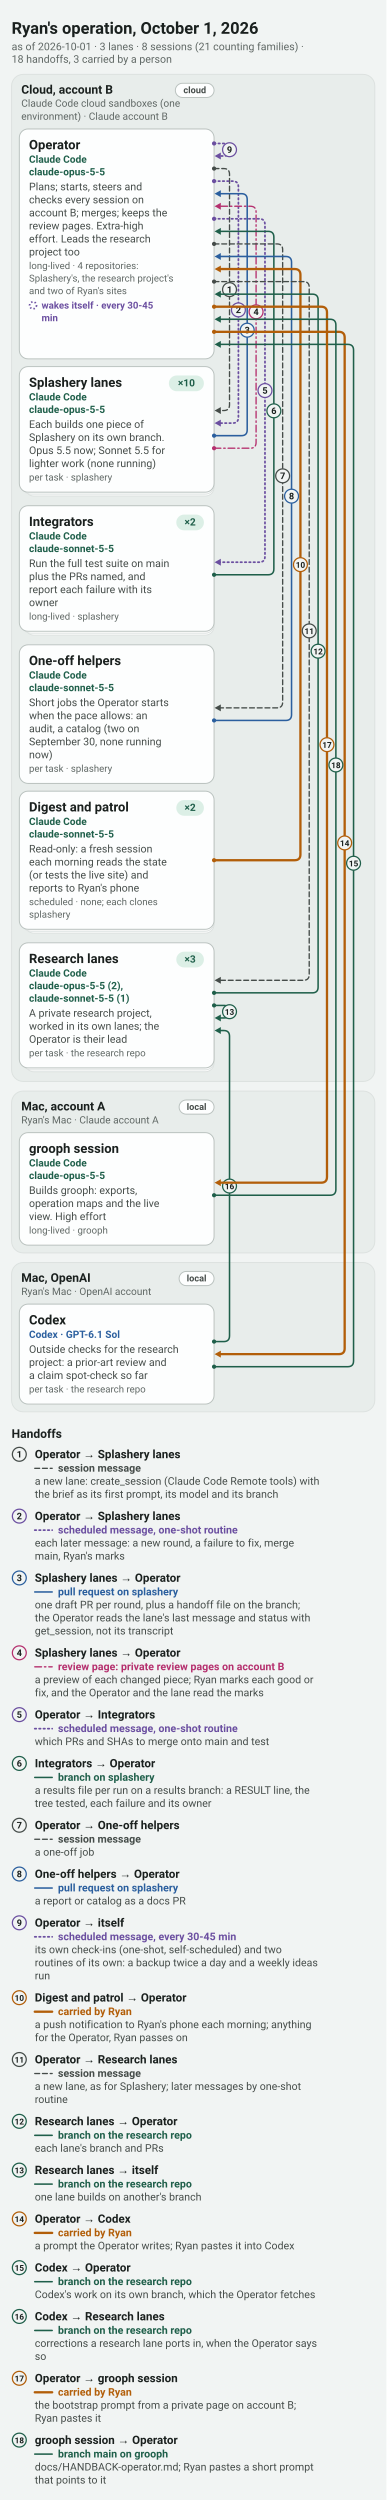
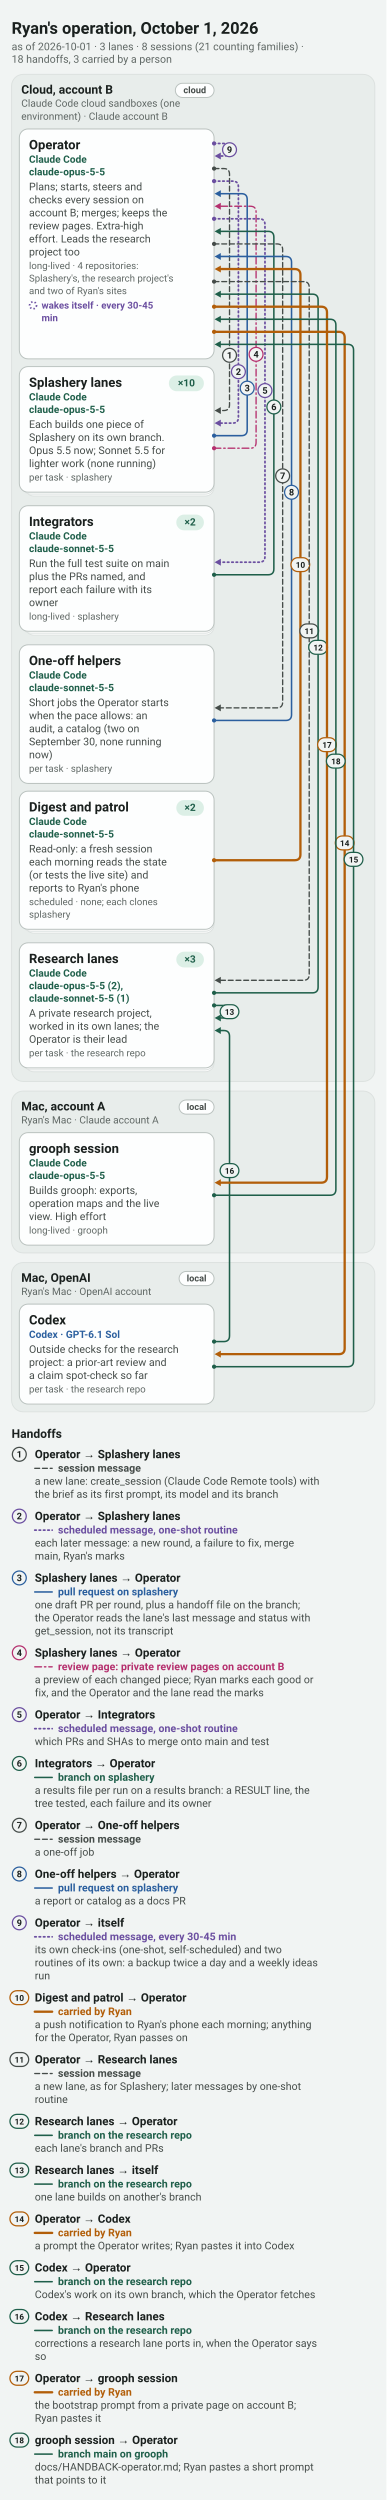
<svg xmlns="http://www.w3.org/2000/svg" class="grooph-picture" data-picture="map" viewBox="0 0 400 2588" width="400" height="2588" role="img" font-family="system-ui, -apple-system, 'Segoe UI', Roboto, 'Helvetica Neue', Arial, sans-serif">
  <rect x="0" y="0" width="400" height="2588" style="fill:#f1f4f3" />
  <text x="12" y="35" font-size="17" font-weight="700" style="fill:#1a201e">Ryan's operation, October 1, 2026</text>
  <text x="12" y="52" font-size="11" style="fill:#5f6764">as of 2026-10-01 · 3 lanes · 8 sessions (21 counting families) ·</text>
  <text x="12" y="65" font-size="11" style="fill:#5f6764">18 handoffs, 3 carried by a person</text>
  <g data-lane="cloud-b">
    <rect x="12" y="77" width="376" height="1042.5" rx="12" stroke-width="1" style="fill:#e8edeb;stroke:#dce1df" />
    <text x="22" y="97" font-size="12.5" font-weight="700" style="fill:#1a201e">Cloud, account B</text>
    <rect x="181.5" y="86.2" width="40.1" height="14.7" rx="7.4" stroke-width="1" style="fill:#fdfefe;stroke:#b9c1be" />
    <text x="201.6" y="96.5" font-size="9.5" font-weight="700" text-anchor="middle" style="fill:#454c49">cloud</text>
    <text x="22" y="110.5" font-size="10.5" style="fill:#5f6764">Claude Code cloud sandboxes (one</text>
    <text x="22" y="124" font-size="10.5" style="fill:#5f6764">environment) · Claude account B</text>
  </g>
  <g data-lane="mac-a">
    <rect x="12" y="1129.5" width="376" height="167.5" rx="12" stroke-width="1" style="fill:#e8edeb;stroke:#dce1df" />
    <text x="22" y="1149.5" font-size="12.5" font-weight="700" style="fill:#1a201e">Mac, account A</text>
    <rect x="185.4" y="1138.7" width="36.2" height="14.7" rx="7.4" stroke-width="1" style="fill:#fdfefe;stroke:#b9c1be" />
    <text x="203.5" y="1149" font-size="9.5" font-weight="700" text-anchor="middle" style="fill:#454c49">local</text>
    <text x="22" y="1163" font-size="10.5" style="fill:#5f6764">Ryan's Mac · Claude account A</text>
  </g>
  <g data-lane="mac-openai">
    <rect x="12" y="1307" width="376" height="154.5" rx="12" stroke-width="1" style="fill:#e8edeb;stroke:#dce1df" />
    <text x="22" y="1327" font-size="12.5" font-weight="700" style="fill:#1a201e">Mac, OpenAI</text>
    <rect x="185.4" y="1316.2" width="36.2" height="14.7" rx="7.4" stroke-width="1" style="fill:#fdfefe;stroke:#b9c1be" />
    <text x="203.5" y="1326.5" font-size="9.5" font-weight="700" text-anchor="middle" style="fill:#454c49">local</text>
    <text x="22" y="1340.5" font-size="10.5" style="fill:#5f6764">Ryan's Mac · OpenAI account</text>
  </g>
  <g data-session="operator">
    <rect data-card="" x="20" y="133.5" width="201.6" height="238" rx="9" stroke-width="1" style="fill:#fdfefe;stroke:#b9c1be" />
    <text x="30" y="154.5" font-size="13.5" font-weight="700" style="fill:#1a201e">Operator</text>
    <text x="30" y="168.5" font-size="10.5" font-weight="700" style="fill:#1f5f4a">Claude Code</text>
    <text x="30" y="181.5" font-size="10.5" font-weight="700" style="fill:#1f5f4a">claude-opus-5-5</text>
    <text x="30" y="197" font-size="11" style="fill:#454c49">Plans; starts, steers and</text>
    <text x="30" y="210.5" font-size="11" style="fill:#454c49">checks every session on</text>
    <text x="30" y="224" font-size="11" style="fill:#454c49">account B; merges; keeps the</text>
    <text x="30" y="237.5" font-size="11" style="fill:#454c49">review pages. Extra-high</text>
    <text x="30" y="251" font-size="11" style="fill:#454c49">effort. Leads the research</text>
    <text x="30" y="264.5" font-size="11" style="fill:#454c49">project too</text>
    <text x="30" y="278.5" font-size="10" style="fill:#5f6764">long-lived · 4 repositories:</text>
    <text x="30" y="291.5" font-size="10" style="fill:#5f6764">Splashery's, the research project's</text>
    <text x="30" y="304.5" font-size="10" style="fill:#5f6764">and two of Ryan's sites</text>
    <circle data-wakes="" cx="34.2" cy="316.1" r="3.6" fill="none" stroke-width="1.8" stroke-dasharray="1.5 2.2" style="stroke:#6b4fa0" />
    <text x="43" y="319.5" font-size="10" font-weight="700" style="fill:#6b4fa0">wakes itself · every 30-45</text>
    <text x="43" y="332.5" font-size="10" font-weight="700" style="fill:#6b4fa0">min</text>
  </g>
  <g data-session="splashery-lanes">
    <rect x="26" y="385.5" width="195.6" height="128" rx="9" stroke-width="1" style="fill:#fdfefe;stroke:#dce1df" />
    <rect x="23" y="382.5" width="198.6" height="129" rx="9" stroke-width="1" style="fill:#fdfefe;stroke:#dce1df" />
    <rect data-card="" x="20" y="379.5" width="201.6" height="130" rx="9" stroke-width="1" style="fill:#fdfefe;stroke:#b9c1be" />
    <text x="30" y="400.5" font-size="13.5" font-weight="700" style="fill:#1a201e">Splashery lanes</text>
    <rect x="174.8" y="388.7" width="36.3" height="16.3" rx="8.1" style="fill:#dcefe6" />
    <text x="193" y="400" font-size="10.5" font-weight="700" text-anchor="middle" style="fill:#1f5f4a">×10</text>
    <text x="30" y="414.5" font-size="10.5" font-weight="700" style="fill:#1f5f4a">Claude Code</text>
    <text x="30" y="427.5" font-size="10.5" font-weight="700" style="fill:#1f5f4a">claude-opus-5-5</text>
    <text x="30" y="443" font-size="11" style="fill:#454c49">Each builds one piece of</text>
    <text x="30" y="456.5" font-size="11" style="fill:#454c49">Splashery on its own branch.</text>
    <text x="30" y="470" font-size="11" style="fill:#454c49">Opus 5.5 now; Sonnet 5.5 for</text>
    <text x="30" y="483.5" font-size="11" style="fill:#454c49">lighter work (none running)</text>
    <text x="30" y="497.5" font-size="10" style="fill:#5f6764">per task · splashery</text>
  </g>
  <g data-session="integrators">
    <rect x="26" y="529.5" width="195.6" height="128" rx="9" stroke-width="1" style="fill:#fdfefe;stroke:#dce1df" />
    <rect x="23" y="526.5" width="198.6" height="129" rx="9" stroke-width="1" style="fill:#fdfefe;stroke:#dce1df" />
    <rect data-card="" x="20" y="523.5" width="201.6" height="130" rx="9" stroke-width="1" style="fill:#fdfefe;stroke:#b9c1be" />
    <text x="30" y="544.5" font-size="13.5" font-weight="700" style="fill:#1a201e">Integrators</text>
    <rect x="182.5" y="532.7" width="28.6" height="16.3" rx="8.1" style="fill:#dcefe6" />
    <text x="196.8" y="544" font-size="10.5" font-weight="700" text-anchor="middle" style="fill:#1f5f4a">×2</text>
    <text x="30" y="558.5" font-size="10.5" font-weight="700" style="fill:#1f5f4a">Claude Code</text>
    <text x="30" y="571.5" font-size="10.5" font-weight="700" style="fill:#1f5f4a">claude-sonnet-5-5</text>
    <text x="30" y="587" font-size="11" style="fill:#454c49">Run the full test suite on main</text>
    <text x="30" y="600.5" font-size="11" style="fill:#454c49">plus the PRs named, and</text>
    <text x="30" y="614" font-size="11" style="fill:#454c49">report each failure with its</text>
    <text x="30" y="627.5" font-size="11" style="fill:#454c49">owner</text>
    <text x="30" y="641.5" font-size="10" style="fill:#5f6764">long-lived · splashery</text>
  </g>
  <g data-session="helpers">
    <rect data-card="" x="20" y="667.5" width="201.6" height="143.5" rx="9" stroke-width="1" style="fill:#fdfefe;stroke:#b9c1be" />
    <text x="30" y="688.5" font-size="13.5" font-weight="700" style="fill:#1a201e">One-off helpers</text>
    <text x="30" y="702.5" font-size="10.5" font-weight="700" style="fill:#1f5f4a">Claude Code</text>
    <text x="30" y="715.5" font-size="10.5" font-weight="700" style="fill:#1f5f4a">claude-sonnet-5-5</text>
    <text x="30" y="731" font-size="11" style="fill:#454c49">Short jobs the Operator starts</text>
    <text x="30" y="744.5" font-size="11" style="fill:#454c49">when the pace allows: an</text>
    <text x="30" y="758" font-size="11" style="fill:#454c49">audit, a catalog (two on</text>
    <text x="30" y="771.5" font-size="11" style="fill:#454c49">September 30, none running</text>
    <text x="30" y="785" font-size="11" style="fill:#454c49">now)</text>
    <text x="30" y="799" font-size="10" style="fill:#5f6764">per task · splashery</text>
  </g>
  <g data-session="fresh-routines">
    <rect x="26" y="825" width="195.6" height="141" rx="9" stroke-width="1" style="fill:#fdfefe;stroke:#dce1df" />
    <rect x="23" y="822" width="198.6" height="142" rx="9" stroke-width="1" style="fill:#fdfefe;stroke:#dce1df" />
    <rect data-card="" x="20" y="819" width="201.6" height="143" rx="9" stroke-width="1" style="fill:#fdfefe;stroke:#b9c1be" />
    <text x="30" y="840" font-size="13.5" font-weight="700" style="fill:#1a201e">Digest and patrol</text>
    <rect x="182.5" y="828.2" width="28.6" height="16.3" rx="8.1" style="fill:#dcefe6" />
    <text x="196.8" y="839.5" font-size="10.5" font-weight="700" text-anchor="middle" style="fill:#1f5f4a">×2</text>
    <text x="30" y="854" font-size="10.5" font-weight="700" style="fill:#1f5f4a">Claude Code</text>
    <text x="30" y="867" font-size="10.5" font-weight="700" style="fill:#1f5f4a">claude-sonnet-5-5</text>
    <text x="30" y="882.5" font-size="11" style="fill:#454c49">Read-only: a fresh session</text>
    <text x="30" y="896" font-size="11" style="fill:#454c49">each morning reads the state</text>
    <text x="30" y="909.5" font-size="11" style="fill:#454c49">(or tests the live site) and</text>
    <text x="30" y="923" font-size="11" style="fill:#454c49">reports to Ryan's phone</text>
    <text x="30" y="937" font-size="10" style="fill:#5f6764">scheduled · none; each clones</text>
    <text x="30" y="950" font-size="10" style="fill:#5f6764">splashery</text>
  </g>
  <g data-session="research-lanes">
    <rect x="26" y="982" width="195.6" height="127.5" rx="9" stroke-width="1" style="fill:#fdfefe;stroke:#dce1df" />
    <rect x="23" y="979" width="198.6" height="128.5" rx="9" stroke-width="1" style="fill:#fdfefe;stroke:#dce1df" />
    <rect data-card="" x="20" y="976" width="201.6" height="129.5" rx="9" stroke-width="1" style="fill:#fdfefe;stroke:#b9c1be" />
    <text x="30" y="997" font-size="13.5" font-weight="700" style="fill:#1a201e">Research lanes</text>
    <rect x="182.5" y="985.2" width="28.6" height="16.3" rx="8.1" style="fill:#dcefe6" />
    <text x="196.8" y="996.5" font-size="10.5" font-weight="700" text-anchor="middle" style="fill:#1f5f4a">×3</text>
    <text x="30" y="1011" font-size="10.5" font-weight="700" style="fill:#1f5f4a">Claude Code</text>
    <text x="30" y="1024" font-size="10.5" font-weight="700" style="fill:#1f5f4a">claude-opus-5-5 (2),</text>
    <text x="30" y="1037" font-size="10.5" font-weight="700" style="fill:#1f5f4a">claude-sonnet-5-5 (1)</text>
    <text x="30" y="1052.5" font-size="11" style="fill:#454c49">A private research project,</text>
    <text x="30" y="1066" font-size="11" style="fill:#454c49">worked in its own lanes; the</text>
    <text x="30" y="1079.5" font-size="11" style="fill:#454c49">Operator is their lead</text>
    <text x="30" y="1093.5" font-size="10" style="fill:#5f6764">per task · the research repo</text>
  </g>
  <g data-session="grooph">
    <rect data-card="" x="20" y="1172.5" width="201.6" height="116.5" rx="9" stroke-width="1" style="fill:#fdfefe;stroke:#b9c1be" />
    <text x="30" y="1193.5" font-size="13.5" font-weight="700" style="fill:#1a201e">grooph session</text>
    <text x="30" y="1207.5" font-size="10.5" font-weight="700" style="fill:#1f5f4a">Claude Code</text>
    <text x="30" y="1220.5" font-size="10.5" font-weight="700" style="fill:#1f5f4a">claude-opus-5-5</text>
    <text x="30" y="1236" font-size="11" style="fill:#454c49">Builds grooph: exports,</text>
    <text x="30" y="1249.5" font-size="11" style="fill:#454c49">operation maps and the live</text>
    <text x="30" y="1263" font-size="11" style="fill:#454c49">view. High effort</text>
    <text x="30" y="1277" font-size="10" style="fill:#5f6764">long-lived · grooph</text>
  </g>
  <g data-session="codex">
    <rect data-card="" x="20" y="1350" width="201.6" height="103.5" rx="9" stroke-width="1" style="fill:#fdfefe;stroke:#b9c1be" />
    <text x="30" y="1371" font-size="13.5" font-weight="700" style="fill:#1a201e">Codex</text>
    <text x="30" y="1385" font-size="10.5" font-weight="700" style="fill:#2b5f9e">Codex · GPT-6.1 Sol</text>
    <text x="30" y="1400.5" font-size="11" style="fill:#454c49">Outside checks for the research</text>
    <text x="30" y="1414" font-size="11" style="fill:#454c49">project: a prior-art review and</text>
    <text x="30" y="1427.5" font-size="11" style="fill:#454c49">a claim spot-check so far</text>
    <text x="30" y="1441.5" font-size="10" style="fill:#5f6764">per task · the research repo</text>
  </g>
  <g data-handoff="h-start-lanes">
    <path d="M221.6,174.5 H231.6 Q237.6,174.5 237.6,180.5 V419 Q237.6,425 231.6,425 H227.1" fill="none" stroke-width="1.4" stroke-linecap="round" stroke-dasharray="5 3" style="stroke:#454c49" />
    <circle cx="221.6" cy="174.5" r="2.2" style="fill:#454c49" />
    <path d="M222.1,425 l6.5,-3.6 v7.2 z" style="fill:#454c49" />
-     <circle cx="237.6" cy="299.8" r="7.2" stroke-width="1.3" style="fill:#f1f4f3;stroke:#454c49" />
-     <text x="237.6" y="303.1" font-size="9.5" font-weight="700" text-anchor="middle" style="fill:#1a201e">1</text>
+     <g data-badge="">
+       <circle cx="237.6" cy="367.8" r="7.2" stroke-width="1.3" style="fill:#f1f4f3;stroke:#454c49" />
+       <text x="237.6" y="371.1" font-size="9.5" font-weight="700" text-anchor="middle" style="fill:#1a201e">1</text>
+     </g>
  </g>
  <g data-handoff="h-steer-lanes">
    <path d="M221.6,187.5 H240.8 Q246.8,187.5 246.8,193.5 V432 Q246.8,438 240.8,438 H227.1" fill="none" stroke-width="1.8" stroke-linecap="round" stroke-dasharray="1.5 3" style="stroke:#6b4fa0" />
    <circle cx="221.6" cy="187.5" r="2.2" style="fill:#6b4fa0" />
    <path d="M222.1,438 l6.5,-3.6 v7.2 z" style="fill:#6b4fa0" />
-     <circle cx="246.8" cy="320.8" r="7.2" stroke-width="1.3" style="fill:#f1f4f3;stroke:#6b4fa0" />
-     <text x="246.8" y="324.1" font-size="9.5" font-weight="700" text-anchor="middle" style="fill:#1a201e">2</text>
+     <g data-badge="">
+       <circle cx="246.8" cy="384.8" r="7.2" stroke-width="1.3" style="fill:#f1f4f3;stroke:#6b4fa0" />
+       <text x="246.8" y="388.1" font-size="9.5" font-weight="700" text-anchor="middle" style="fill:#1a201e">2</text>
+     </g>
  </g>
  <g data-handoff="h-lanes-back">
    <path d="M221.6,451 H249.9 Q255.9,451 255.9,445 V206.5 Q255.9,200.5 249.9,200.5 H227.1" fill="none" stroke-width="1.6" stroke-linecap="round" style="stroke:#2b5f9e" />
    <circle cx="221.6" cy="451" r="2.2" style="fill:#2b5f9e" />
    <path d="M222.1,200.5 l6.5,-3.6 v7.2 z" style="fill:#2b5f9e" />
-     <circle cx="255.9" cy="341.8" r="7.2" stroke-width="1.3" style="fill:#f1f4f3;stroke:#2b5f9e" />
-     <text x="255.9" y="345.1" font-size="9.5" font-weight="700" text-anchor="middle" style="fill:#1a201e">3</text>
+     <g data-badge="">
+       <circle cx="255.9" cy="401.8" r="7.2" stroke-width="1.3" style="fill:#f1f4f3;stroke:#2b5f9e" />
+       <text x="255.9" y="405.1" font-size="9.5" font-weight="700" text-anchor="middle" style="fill:#1a201e">3</text>
+     </g>
  </g>
  <g data-handoff="h-lanes-clips">
    <path d="M221.6,464 H259.1 Q265.1,464 265.1,458 V219.5 Q265.1,213.5 259.1,213.5 H227.1" fill="none" stroke-width="1.4" stroke-linecap="round" stroke-dasharray="7 3 1.5 3" style="stroke:#b5306e" />
    <circle cx="221.6" cy="464" r="2.2" style="fill:#b5306e" />
    <path d="M222.1,213.5 l6.5,-3.6 v7.2 z" style="fill:#b5306e" />
-     <circle cx="265.1" cy="322.8" r="7.2" stroke-width="1.3" style="fill:#f1f4f3;stroke:#b5306e" />
-     <text x="265.1" y="326.1" font-size="9.5" font-weight="700" text-anchor="middle" style="fill:#1a201e">4</text>
+     <g data-badge="">
+       <circle cx="265.1" cy="366.8" r="7.2" stroke-width="1.3" style="fill:#f1f4f3;stroke:#b5306e" />
+       <text x="265.1" y="370.1" font-size="9.5" font-weight="700" text-anchor="middle" style="fill:#1a201e">4</text>
+     </g>
  </g>
  <g data-handoff="h-start-tests">
    <path d="M221.6,226.5 H268.3 Q274.3,226.5 274.3,232.5 V576 Q274.3,582 268.3,582 H227.1" fill="none" stroke-width="1.8" stroke-linecap="round" stroke-dasharray="1.5 3" style="stroke:#6b4fa0" />
    <circle cx="221.6" cy="226.5" r="2.2" style="fill:#6b4fa0" />
    <path d="M222.1,582 l6.5,-3.6 v7.2 z" style="fill:#6b4fa0" />
-     <circle cx="274.3" cy="404.3" r="7.2" stroke-width="1.3" style="fill:#f1f4f3;stroke:#6b4fa0" />
-     <text x="274.3" y="407.6" font-size="9.5" font-weight="700" text-anchor="middle" style="fill:#1a201e">5</text>
+     <g data-badge="">
+       <circle cx="274.3" cy="404.3" r="7.2" stroke-width="1.3" style="fill:#f1f4f3;stroke:#6b4fa0" />
+       <text x="274.3" y="407.6" font-size="9.5" font-weight="700" text-anchor="middle" style="fill:#1a201e">5</text>
+     </g>
  </g>
  <g data-handoff="h-tests-back">
    <path d="M221.6,595 H277.5 Q283.5,595 283.5,589 V245.5 Q283.5,239.5 277.5,239.5 H227.1" fill="none" stroke-width="1.6" stroke-linecap="round" style="stroke:#1f5f4a" />
    <circle cx="221.6" cy="595" r="2.2" style="fill:#1f5f4a" />
    <path d="M222.1,239.5 l6.5,-3.6 v7.2 z" style="fill:#1f5f4a" />
-     <circle cx="283.5" cy="425.3" r="7.2" stroke-width="1.3" style="fill:#f1f4f3;stroke:#1f5f4a" />
-     <text x="283.5" y="428.6" font-size="9.5" font-weight="700" text-anchor="middle" style="fill:#1a201e">6</text>
+     <g data-badge="">
+       <circle cx="283.5" cy="421.3" r="7.2" stroke-width="1.3" style="fill:#f1f4f3;stroke:#1f5f4a" />
+       <text x="283.5" y="424.6" font-size="9.5" font-weight="700" text-anchor="middle" style="fill:#1a201e">6</text>
+     </g>
  </g>
  <g data-handoff="h-start-helpers">
    <path d="M221.6,252.5 H286.6 Q292.6,252.5 292.6,258.5 V726.8 Q292.6,732.8 286.6,732.8 H227.1" fill="none" stroke-width="1.4" stroke-linecap="round" stroke-dasharray="5 3" style="stroke:#454c49" />
    <circle cx="221.6" cy="252.5" r="2.2" style="fill:#454c49" />
    <path d="M222.1,732.8 l6.5,-3.6 v7.2 z" style="fill:#454c49" />
-     <circle cx="292.6" cy="492.6" r="7.2" stroke-width="1.3" style="fill:#f1f4f3;stroke:#454c49" />
-     <text x="292.6" y="495.9" font-size="9.5" font-weight="700" text-anchor="middle" style="fill:#1a201e">7</text>
+     <g data-badge="">
+       <circle cx="292.6" cy="492.6" r="7.2" stroke-width="1.3" style="fill:#f1f4f3;stroke:#454c49" />
+       <text x="292.6" y="495.9" font-size="9.5" font-weight="700" text-anchor="middle" style="fill:#1a201e">7</text>
+     </g>
  </g>
  <g data-handoff="h-helpers-back">
    <path d="M221.6,745.8 H295.8 Q301.8,745.8 301.8,739.8 V271.5 Q301.8,265.5 295.8,265.5 H227.1" fill="none" stroke-width="1.6" stroke-linecap="round" style="stroke:#2b5f9e" />
    <circle cx="221.6" cy="745.8" r="2.2" style="fill:#2b5f9e" />
    <path d="M222.1,265.5 l6.5,-3.6 v7.2 z" style="fill:#2b5f9e" />
-     <circle cx="301.8" cy="513.6" r="7.2" stroke-width="1.3" style="fill:#f1f4f3;stroke:#2b5f9e" />
-     <text x="301.8" y="516.9" font-size="9.5" font-weight="700" text-anchor="middle" style="fill:#1a201e">8</text>
+     <g data-badge="">
+       <circle cx="301.8" cy="509.6" r="7.2" stroke-width="1.3" style="fill:#f1f4f3;stroke:#2b5f9e" />
+       <text x="301.8" y="512.9" font-size="9.5" font-weight="700" text-anchor="middle" style="fill:#1a201e">8</text>
+     </g>
  </g>
  <g data-handoff="h-self-wake">
    <path d="M221.6,148.5 H231.6 Q237.6,148.5 237.6,154.5 V155.5 Q237.6,161.5 231.6,161.5 H227.1" fill="none" stroke-width="1.8" stroke-linecap="round" stroke-dasharray="1.5 3" style="stroke:#6b4fa0" />
    <circle cx="221.6" cy="148.5" r="2.2" style="fill:#6b4fa0" />
    <path d="M222.1,161.5 l6.5,-3.6 v7.2 z" style="fill:#6b4fa0" />
-     <circle cx="237.6" cy="155" r="7.2" stroke-width="1.3" style="fill:#f1f4f3;stroke:#6b4fa0" />
-     <text x="237.6" y="158.3" font-size="9.5" font-weight="700" text-anchor="middle" style="fill:#1a201e">9</text>
+     <g data-badge="">
+       <circle cx="237.6" cy="155" r="7.2" stroke-width="1.3" style="fill:#f1f4f3;stroke:#6b4fa0" />
+       <text x="237.6" y="158.3" font-size="9.5" font-weight="700" text-anchor="middle" style="fill:#1a201e">9</text>
+     </g>
  </g>
  <g data-handoff="h-fresh-routines">
    <path d="M221.6,890.5 H305 Q311,890.5 311,884.5 V284.5 Q311,278.5 305,278.5 H227.1" fill="none" stroke-width="2.4" stroke-linecap="round" style="stroke:#b25e09" />
    <circle cx="221.6" cy="890.5" r="2.2" style="fill:#b25e09" />
    <path d="M222.1,278.5 l6.5,-3.6 v7.2 z" style="fill:#b25e09" />
-     <circle cx="311" cy="584.5" r="7.2" stroke-width="1.3" style="fill:#f1f4f3;stroke:#b25e09" />
-     <text x="311" y="587.8" font-size="8.5" font-weight="700" text-anchor="middle" style="fill:#1a201e">10</text>
+     <g data-badge="">
+       <rect x="301.2" y="577.3" width="19.4" height="14.4" rx="7.2" stroke-width="1.3" style="fill:#f1f4f3;stroke:#b25e09" />
+       <text x="311" y="587.8" font-size="8.5" font-weight="700" text-anchor="middle" style="fill:#1a201e">10</text>
+     </g>
  </g>
  <g data-handoff="h-start-research">
    <path d="M221.6,291.5 H314.1 Q320.1,291.5 320.1,297.5 V1008.8 Q320.1,1014.8 314.1,1014.8 H227.1" fill="none" stroke-width="1.4" stroke-linecap="round" stroke-dasharray="5 3" style="stroke:#454c49" />
    <circle cx="221.6" cy="291.5" r="2.2" style="fill:#454c49" />
    <path d="M222.1,1014.8 l6.5,-3.6 v7.2 z" style="fill:#454c49" />
-     <circle cx="320.1" cy="653.1" r="7.2" stroke-width="1.3" style="fill:#f1f4f3;stroke:#454c49" />
-     <text x="320.1" y="656.4" font-size="8.5" font-weight="700" text-anchor="middle" style="fill:#1a201e">11</text>
+     <g data-badge="">
+       <rect x="310.4" y="645.9" width="19.4" height="14.4" rx="7.2" stroke-width="1.3" style="fill:#f1f4f3;stroke:#454c49" />
+       <text x="320.1" y="656.4" font-size="8.5" font-weight="700" text-anchor="middle" style="fill:#1a201e">11</text>
+     </g>
  </g>
  <g data-handoff="h-research-back">
    <path d="M221.6,1027.8 H323.3 Q329.3,1027.8 329.3,1021.8 V310.5 Q329.3,304.5 323.3,304.5 H227.1" fill="none" stroke-width="1.6" stroke-linecap="round" style="stroke:#1f5f4a" />
    <circle cx="221.6" cy="1027.8" r="2.2" style="fill:#1f5f4a" />
    <path d="M222.1,304.5 l6.5,-3.6 v7.2 z" style="fill:#1f5f4a" />
-     <circle cx="329.3" cy="674.1" r="7.2" stroke-width="1.3" style="fill:#f1f4f3;stroke:#1f5f4a" />
-     <text x="329.3" y="677.4" font-size="8.5" font-weight="700" text-anchor="middle" style="fill:#1a201e">12</text>
+     <g data-badge="">
+       <rect x="319.6" y="662.9" width="19.4" height="14.4" rx="7.2" stroke-width="1.3" style="fill:#f1f4f3;stroke:#1f5f4a" />
+       <text x="329.3" y="673.4" font-size="8.5" font-weight="700" text-anchor="middle" style="fill:#1a201e">12</text>
+     </g>
  </g>
  <g data-handoff="h-research-each-other">
    <path d="M221.6,1040.8 H231.6 Q237.6,1040.8 237.6,1046.8 V1047.8 Q237.6,1053.8 231.6,1053.8 H227.1" fill="none" stroke-width="1.6" stroke-linecap="round" style="stroke:#1f5f4a" />
    <circle cx="221.6" cy="1040.8" r="2.2" style="fill:#1f5f4a" />
    <path d="M222.1,1053.8 l6.5,-3.6 v7.2 z" style="fill:#1f5f4a" />
-     <circle cx="237.6" cy="1047.3" r="7.2" stroke-width="1.3" style="fill:#f1f4f3;stroke:#1f5f4a" />
-     <text x="237.6" y="1050.6" font-size="8.5" font-weight="700" text-anchor="middle" style="fill:#1a201e">13</text>
+     <g data-badge="">
+       <rect x="227.9" y="1040.1" width="19.4" height="14.4" rx="7.2" stroke-width="1.3" style="fill:#f1f4f3;stroke:#1f5f4a" />
+       <text x="237.6" y="1050.6" font-size="8.5" font-weight="700" text-anchor="middle" style="fill:#1a201e">13</text>
+     </g>
  </g>
  <g data-handoff="h-brief-codex">
    <path d="M221.6,343.5 H350.8 Q356.8,343.5 356.8,349.5 V1395.8 Q356.8,1401.8 350.8,1401.8 H227.1" fill="none" stroke-width="2.4" stroke-linecap="round" style="stroke:#b25e09" />
    <circle cx="221.6" cy="343.5" r="2.2" style="fill:#b25e09" />
    <path d="M222.1,1401.8 l6.5,-3.6 v7.2 z" style="fill:#b25e09" />
-     <circle cx="356.8" cy="872.6" r="7.2" stroke-width="1.3" style="fill:#f1f4f3;stroke:#b25e09" />
-     <text x="356.8" y="875.9" font-size="8.5" font-weight="700" text-anchor="middle" style="fill:#1a201e">14</text>
+     <g data-badge="">
+       <rect x="347.1" y="865.4" width="19.4" height="14.4" rx="7.2" stroke-width="1.3" style="fill:#f1f4f3;stroke:#b25e09" />
+       <text x="356.8" y="875.9" font-size="8.5" font-weight="700" text-anchor="middle" style="fill:#1a201e">14</text>
+     </g>
  </g>
  <g data-handoff="h-codex-back">
    <path d="M221.6,1414.8 H360 Q366,1414.8 366,1408.8 V362.5 Q366,356.5 360,356.5 H227.1" fill="none" stroke-width="1.6" stroke-linecap="round" style="stroke:#1f5f4a" />
    <circle cx="221.6" cy="1414.8" r="2.2" style="fill:#1f5f4a" />
    <path d="M222.1,356.5 l6.5,-3.6 v7.2 z" style="fill:#1f5f4a" />
-     <circle cx="366" cy="893.6" r="7.2" stroke-width="1.3" style="fill:#f1f4f3;stroke:#1f5f4a" />
-     <text x="366" y="896.9" font-size="8.5" font-weight="700" text-anchor="middle" style="fill:#1a201e">15</text>
+     <g data-badge="">
+       <rect x="356.3" y="882.4" width="19.4" height="14.4" rx="7.2" stroke-width="1.3" style="fill:#f1f4f3;stroke:#1f5f4a" />
+       <text x="366" y="892.9" font-size="8.5" font-weight="700" text-anchor="middle" style="fill:#1a201e">15</text>
+     </g>
  </g>
  <g data-handoff="h-codex-research">
    <path d="M221.6,1388.8 H231.6 Q237.6,1388.8 237.6,1382.8 V1072.8 Q237.6,1066.8 231.6,1066.8 H227.1" fill="none" stroke-width="1.6" stroke-linecap="round" style="stroke:#1f5f4a" />
    <circle cx="221.6" cy="1388.8" r="2.2" style="fill:#1f5f4a" />
    <path d="M222.1,1066.8 l6.5,-3.6 v7.2 z" style="fill:#1f5f4a" />
-     <circle cx="237.6" cy="1227.8" r="7.2" stroke-width="1.3" style="fill:#f1f4f3;stroke:#1f5f4a" />
-     <text x="237.6" y="1231.1" font-size="8.5" font-weight="700" text-anchor="middle" style="fill:#1a201e">16</text>
+     <g data-badge="">
+       <rect x="227.9" y="1204.6" width="19.4" height="14.4" rx="7.2" stroke-width="1.3" style="fill:#f1f4f3;stroke:#1f5f4a" />
+       <text x="237.6" y="1215.1" font-size="8.5" font-weight="700" text-anchor="middle" style="fill:#1a201e">16</text>
+     </g>
  </g>
  <g data-handoff="h-brief-grooph">
    <path d="M221.6,317.5 H332.5 Q338.5,317.5 338.5,323.5 V1218.3 Q338.5,1224.3 332.5,1224.3 H227.1" fill="none" stroke-width="2.4" stroke-linecap="round" style="stroke:#b25e09" />
    <circle cx="221.6" cy="317.5" r="2.2" style="fill:#b25e09" />
    <path d="M222.1,1224.3 l6.5,-3.6 v7.2 z" style="fill:#b25e09" />
-     <circle cx="338.5" cy="770.9" r="7.2" stroke-width="1.3" style="fill:#f1f4f3;stroke:#b25e09" />
-     <text x="338.5" y="774.2" font-size="8.5" font-weight="700" text-anchor="middle" style="fill:#1a201e">17</text>
+     <g data-badge="">
+       <rect x="328.8" y="763.7" width="19.4" height="14.4" rx="7.2" stroke-width="1.3" style="fill:#f1f4f3;stroke:#b25e09" />
+       <text x="338.5" y="774.2" font-size="8.5" font-weight="700" text-anchor="middle" style="fill:#1a201e">17</text>
+     </g>
  </g>
  <g data-handoff="h-grooph-back">
    <path d="M221.6,1237.3 H341.7 Q347.7,1237.3 347.7,1231.3 V336.5 Q347.7,330.5 341.7,330.5 H227.1" fill="none" stroke-width="1.6" stroke-linecap="round" style="stroke:#1f5f4a" />
    <circle cx="221.6" cy="1237.3" r="2.2" style="fill:#1f5f4a" />
    <path d="M222.1,330.5 l6.5,-3.6 v7.2 z" style="fill:#1f5f4a" />
-     <circle cx="347.7" cy="791.9" r="7.2" stroke-width="1.3" style="fill:#f1f4f3;stroke:#1f5f4a" />
-     <text x="347.7" y="795.2" font-size="8.5" font-weight="700" text-anchor="middle" style="fill:#1a201e">18</text>
+     <g data-badge="">
+       <rect x="337.9" y="780.7" width="19.4" height="14.4" rx="7.2" stroke-width="1.3" style="fill:#f1f4f3;stroke:#1f5f4a" />
+       <text x="347.7" y="791.2" font-size="8.5" font-weight="700" text-anchor="middle" style="fill:#1a201e">18</text>
+     </g>
  </g>
  <text x="12" y="1488.5" font-size="12.5" font-weight="700" style="fill:#1a201e">Handoffs</text>
  <g data-handoff-row="h-start-lanes">
    <rect data-row="" x="8" y="1495.5" width="384" height="61" rx="8" style="fill:transparent" />
    <circle cx="20" cy="1505.5" r="7.2" stroke-width="1.3" style="fill:#f1f4f3;stroke:#454c49" />
    <text x="20" y="1508.8" font-size="9.5" font-weight="700" text-anchor="middle" style="fill:#1a201e">1</text>
    <text x="36" y="1509.5" font-size="12" font-weight="700" style="fill:#1a201e">Operator → Splashery lanes</text>
    <path d="M36,1520 h18" fill="none" stroke-width="1.4" stroke-linecap="round" stroke-dasharray="5 3" style="stroke:#454c49" />
    <text x="60" y="1523.5" font-size="11" font-weight="700" style="fill:#454c49">session message</text>
    <text x="36" y="1537" font-size="11" style="fill:#454c49">a new lane: create_session (Claude Code Remote tools) with</text>
    <text x="36" y="1550.5" font-size="11" style="fill:#454c49">the brief as its first prompt, its model and its branch</text>
  </g>
  <g data-handoff-row="h-steer-lanes">
    <rect data-row="" x="8" y="1559.5" width="384" height="61" rx="8" style="fill:transparent" />
    <circle cx="20" cy="1569.5" r="7.2" stroke-width="1.3" style="fill:#f1f4f3;stroke:#6b4fa0" />
    <text x="20" y="1572.8" font-size="9.5" font-weight="700" text-anchor="middle" style="fill:#1a201e">2</text>
    <text x="36" y="1573.5" font-size="12" font-weight="700" style="fill:#1a201e">Operator → Splashery lanes</text>
    <path d="M36,1584 h18" fill="none" stroke-width="1.8" stroke-linecap="round" stroke-dasharray="1.5 3" style="stroke:#6b4fa0" />
    <text x="60" y="1587.5" font-size="11" font-weight="700" style="fill:#6b4fa0">scheduled message, one-shot routine</text>
    <text x="36" y="1601" font-size="11" style="fill:#454c49">each later message: a new round, a failure to fix, merge</text>
    <text x="36" y="1614.5" font-size="11" style="fill:#454c49">main, Ryan's marks</text>
  </g>
  <g data-handoff-row="h-lanes-back">
    <rect data-row="" x="8" y="1623.5" width="384" height="74.5" rx="8" style="fill:transparent" />
    <circle cx="20" cy="1633.5" r="7.2" stroke-width="1.3" style="fill:#f1f4f3;stroke:#2b5f9e" />
    <text x="20" y="1636.8" font-size="9.5" font-weight="700" text-anchor="middle" style="fill:#1a201e">3</text>
    <text x="36" y="1637.5" font-size="12" font-weight="700" style="fill:#1a201e">Splashery lanes → Operator</text>
    <path d="M36,1648 h18" fill="none" stroke-width="1.6" stroke-linecap="round" style="stroke:#2b5f9e" />
    <text x="60" y="1651.5" font-size="11" font-weight="700" style="fill:#2b5f9e">pull request on splashery</text>
    <text x="36" y="1665" font-size="11" style="fill:#454c49">one draft PR per round, plus a handoff file on the branch;</text>
    <text x="36" y="1678.5" font-size="11" style="fill:#454c49">the Operator reads the lane's last message and status with</text>
    <text x="36" y="1692" font-size="11" style="fill:#454c49">get_session, not its transcript</text>
  </g>
  <g data-handoff-row="h-lanes-clips">
    <rect data-row="" x="8" y="1701" width="384" height="61" rx="8" style="fill:transparent" />
    <circle cx="20" cy="1711" r="7.2" stroke-width="1.3" style="fill:#f1f4f3;stroke:#b5306e" />
    <text x="20" y="1714.3" font-size="9.5" font-weight="700" text-anchor="middle" style="fill:#1a201e">4</text>
    <text x="36" y="1715" font-size="12" font-weight="700" style="fill:#1a201e">Splashery lanes → Operator</text>
    <path d="M36,1725.5 h18" fill="none" stroke-width="1.4" stroke-linecap="round" stroke-dasharray="7 3 1.5 3" style="stroke:#b5306e" />
    <text x="60" y="1729" font-size="11" font-weight="700" style="fill:#b5306e">review page: private review pages on account B</text>
    <text x="36" y="1742.5" font-size="11" style="fill:#454c49">a preview of each changed piece; Ryan marks each good or</text>
    <text x="36" y="1756" font-size="11" style="fill:#454c49">fix, and the Operator and the lane read the marks</text>
  </g>
  <g data-handoff-row="h-start-tests">
    <rect data-row="" x="8" y="1765" width="384" height="47.5" rx="8" style="fill:transparent" />
    <circle cx="20" cy="1775" r="7.2" stroke-width="1.3" style="fill:#f1f4f3;stroke:#6b4fa0" />
    <text x="20" y="1778.3" font-size="9.5" font-weight="700" text-anchor="middle" style="fill:#1a201e">5</text>
    <text x="36" y="1779" font-size="12" font-weight="700" style="fill:#1a201e">Operator → Integrators</text>
    <path d="M36,1789.5 h18" fill="none" stroke-width="1.8" stroke-linecap="round" stroke-dasharray="1.5 3" style="stroke:#6b4fa0" />
    <text x="60" y="1793" font-size="11" font-weight="700" style="fill:#6b4fa0">scheduled message, one-shot routine</text>
    <text x="36" y="1806.5" font-size="11" style="fill:#454c49">which PRs and SHAs to merge onto main and test</text>
  </g>
  <g data-handoff-row="h-tests-back">
    <rect data-row="" x="8" y="1815.5" width="384" height="61" rx="8" style="fill:transparent" />
    <circle cx="20" cy="1825.5" r="7.2" stroke-width="1.3" style="fill:#f1f4f3;stroke:#1f5f4a" />
    <text x="20" y="1828.8" font-size="9.5" font-weight="700" text-anchor="middle" style="fill:#1a201e">6</text>
    <text x="36" y="1829.5" font-size="12" font-weight="700" style="fill:#1a201e">Integrators → Operator</text>
    <path d="M36,1840 h18" fill="none" stroke-width="1.6" stroke-linecap="round" style="stroke:#1f5f4a" />
    <text x="60" y="1843.5" font-size="11" font-weight="700" style="fill:#1f5f4a">branch on splashery</text>
    <text x="36" y="1857" font-size="11" style="fill:#454c49">a results file per run on a results branch: a RESULT line, the</text>
    <text x="36" y="1870.5" font-size="11" style="fill:#454c49">tree tested, each failure and its owner</text>
  </g>
  <g data-handoff-row="h-start-helpers">
    <rect data-row="" x="8" y="1879.5" width="384" height="47.5" rx="8" style="fill:transparent" />
    <circle cx="20" cy="1889.5" r="7.2" stroke-width="1.3" style="fill:#f1f4f3;stroke:#454c49" />
    <text x="20" y="1892.8" font-size="9.5" font-weight="700" text-anchor="middle" style="fill:#1a201e">7</text>
    <text x="36" y="1893.5" font-size="12" font-weight="700" style="fill:#1a201e">Operator → One-off helpers</text>
    <path d="M36,1904 h18" fill="none" stroke-width="1.4" stroke-linecap="round" stroke-dasharray="5 3" style="stroke:#454c49" />
    <text x="60" y="1907.5" font-size="11" font-weight="700" style="fill:#454c49">session message</text>
    <text x="36" y="1921" font-size="11" style="fill:#454c49">a one-off job</text>
  </g>
  <g data-handoff-row="h-helpers-back">
    <rect data-row="" x="8" y="1930" width="384" height="47.5" rx="8" style="fill:transparent" />
    <circle cx="20" cy="1940" r="7.2" stroke-width="1.3" style="fill:#f1f4f3;stroke:#2b5f9e" />
    <text x="20" y="1943.3" font-size="9.5" font-weight="700" text-anchor="middle" style="fill:#1a201e">8</text>
    <text x="36" y="1944" font-size="12" font-weight="700" style="fill:#1a201e">One-off helpers → Operator</text>
    <path d="M36,1954.5 h18" fill="none" stroke-width="1.6" stroke-linecap="round" style="stroke:#2b5f9e" />
    <text x="60" y="1958" font-size="11" font-weight="700" style="fill:#2b5f9e">pull request on splashery</text>
    <text x="36" y="1971.5" font-size="11" style="fill:#454c49">a report or catalog as a docs PR</text>
  </g>
  <g data-handoff-row="h-self-wake">
    <rect data-row="" x="8" y="1980.5" width="384" height="74.5" rx="8" style="fill:transparent" />
    <circle cx="20" cy="1990.5" r="7.2" stroke-width="1.3" style="fill:#f1f4f3;stroke:#6b4fa0" />
    <text x="20" y="1993.8" font-size="9.5" font-weight="700" text-anchor="middle" style="fill:#1a201e">9</text>
    <text x="36" y="1994.5" font-size="12" font-weight="700" style="fill:#1a201e">Operator → itself</text>
    <path d="M36,2005 h18" fill="none" stroke-width="1.8" stroke-linecap="round" stroke-dasharray="1.5 3" style="stroke:#6b4fa0" />
    <text x="60" y="2008.5" font-size="11" font-weight="700" style="fill:#6b4fa0">scheduled message, every 30-45 min</text>
    <text x="36" y="2022" font-size="11" style="fill:#454c49">its own check-ins (one-shot, self-scheduled) and two</text>
    <text x="36" y="2035.5" font-size="11" style="fill:#454c49">routines of its own: a backup twice a day and a weekly ideas</text>
    <text x="36" y="2049" font-size="11" style="fill:#454c49">run</text>
  </g>
  <g data-handoff-row="h-fresh-routines">
    <rect data-row="" x="8" y="2058" width="384" height="61" rx="8" style="fill:transparent" />
-     <circle cx="20" cy="2068" r="7.2" stroke-width="1.3" style="fill:#f1f4f3;stroke:#b25e09" />
+     <rect x="10.3" y="2060.8" width="19.4" height="14.4" rx="7.2" stroke-width="1.3" style="fill:#f1f4f3;stroke:#b25e09" />
    <text x="20" y="2071.3" font-size="8.5" font-weight="700" text-anchor="middle" style="fill:#1a201e">10</text>
    <text x="36" y="2072" font-size="12" font-weight="700" style="fill:#1a201e">Digest and patrol → Operator</text>
    <path d="M36,2082.5 h18" fill="none" stroke-width="2.4" stroke-linecap="round" style="stroke:#b25e09" />
    <text x="60" y="2086" font-size="11" font-weight="700" style="fill:#b25e09">carried by Ryan</text>
    <text x="36" y="2099.5" font-size="11" style="fill:#454c49">a push notification to Ryan's phone each morning; anything</text>
    <text x="36" y="2113" font-size="11" style="fill:#454c49">for the Operator, Ryan passes on</text>
  </g>
  <g data-handoff-row="h-start-research">
    <rect data-row="" x="8" y="2122" width="384" height="61" rx="8" style="fill:transparent" />
-     <circle cx="20" cy="2132" r="7.2" stroke-width="1.3" style="fill:#f1f4f3;stroke:#454c49" />
+     <rect x="10.3" y="2124.8" width="19.4" height="14.4" rx="7.2" stroke-width="1.3" style="fill:#f1f4f3;stroke:#454c49" />
    <text x="20" y="2135.3" font-size="8.5" font-weight="700" text-anchor="middle" style="fill:#1a201e">11</text>
    <text x="36" y="2136" font-size="12" font-weight="700" style="fill:#1a201e">Operator → Research lanes</text>
    <path d="M36,2146.5 h18" fill="none" stroke-width="1.4" stroke-linecap="round" stroke-dasharray="5 3" style="stroke:#454c49" />
    <text x="60" y="2150" font-size="11" font-weight="700" style="fill:#454c49">session message</text>
    <text x="36" y="2163.5" font-size="11" style="fill:#454c49">a new lane, as for Splashery; later messages by one-shot</text>
    <text x="36" y="2177" font-size="11" style="fill:#454c49">routine</text>
  </g>
  <g data-handoff-row="h-research-back">
    <rect data-row="" x="8" y="2186" width="384" height="47.5" rx="8" style="fill:transparent" />
-     <circle cx="20" cy="2196" r="7.2" stroke-width="1.3" style="fill:#f1f4f3;stroke:#1f5f4a" />
+     <rect x="10.3" y="2188.8" width="19.4" height="14.4" rx="7.2" stroke-width="1.3" style="fill:#f1f4f3;stroke:#1f5f4a" />
    <text x="20" y="2199.3" font-size="8.5" font-weight="700" text-anchor="middle" style="fill:#1a201e">12</text>
    <text x="36" y="2200" font-size="12" font-weight="700" style="fill:#1a201e">Research lanes → Operator</text>
    <path d="M36,2210.5 h18" fill="none" stroke-width="1.6" stroke-linecap="round" style="stroke:#1f5f4a" />
    <text x="60" y="2214" font-size="11" font-weight="700" style="fill:#1f5f4a">branch on the research repo</text>
    <text x="36" y="2227.5" font-size="11" style="fill:#454c49">each lane's branch and PRs</text>
  </g>
  <g data-handoff-row="h-research-each-other">
    <rect data-row="" x="8" y="2236.5" width="384" height="47.5" rx="8" style="fill:transparent" />
-     <circle cx="20" cy="2246.5" r="7.2" stroke-width="1.3" style="fill:#f1f4f3;stroke:#1f5f4a" />
+     <rect x="10.3" y="2239.3" width="19.4" height="14.4" rx="7.2" stroke-width="1.3" style="fill:#f1f4f3;stroke:#1f5f4a" />
    <text x="20" y="2249.8" font-size="8.5" font-weight="700" text-anchor="middle" style="fill:#1a201e">13</text>
    <text x="36" y="2250.5" font-size="12" font-weight="700" style="fill:#1a201e">Research lanes → itself</text>
    <path d="M36,2261 h18" fill="none" stroke-width="1.6" stroke-linecap="round" style="stroke:#1f5f4a" />
    <text x="60" y="2264.5" font-size="11" font-weight="700" style="fill:#1f5f4a">branch on the research repo</text>
    <text x="36" y="2278" font-size="11" style="fill:#454c49">one lane builds on another's branch</text>
  </g>
  <g data-handoff-row="h-brief-codex">
    <rect data-row="" x="8" y="2287" width="384" height="47.5" rx="8" style="fill:transparent" />
-     <circle cx="20" cy="2297" r="7.2" stroke-width="1.3" style="fill:#f1f4f3;stroke:#b25e09" />
+     <rect x="10.3" y="2289.8" width="19.4" height="14.4" rx="7.2" stroke-width="1.3" style="fill:#f1f4f3;stroke:#b25e09" />
    <text x="20" y="2300.3" font-size="8.5" font-weight="700" text-anchor="middle" style="fill:#1a201e">14</text>
    <text x="36" y="2301" font-size="12" font-weight="700" style="fill:#1a201e">Operator → Codex</text>
    <path d="M36,2311.5 h18" fill="none" stroke-width="2.4" stroke-linecap="round" style="stroke:#b25e09" />
    <text x="60" y="2315" font-size="11" font-weight="700" style="fill:#b25e09">carried by Ryan</text>
    <text x="36" y="2328.5" font-size="11" style="fill:#454c49">a prompt the Operator writes; Ryan pastes it into Codex</text>
  </g>
  <g data-handoff-row="h-codex-back">
    <rect data-row="" x="8" y="2337.5" width="384" height="47.5" rx="8" style="fill:transparent" />
-     <circle cx="20" cy="2347.5" r="7.2" stroke-width="1.3" style="fill:#f1f4f3;stroke:#1f5f4a" />
+     <rect x="10.3" y="2340.3" width="19.4" height="14.4" rx="7.2" stroke-width="1.3" style="fill:#f1f4f3;stroke:#1f5f4a" />
    <text x="20" y="2350.8" font-size="8.5" font-weight="700" text-anchor="middle" style="fill:#1a201e">15</text>
    <text x="36" y="2351.5" font-size="12" font-weight="700" style="fill:#1a201e">Codex → Operator</text>
    <path d="M36,2362 h18" fill="none" stroke-width="1.6" stroke-linecap="round" style="stroke:#1f5f4a" />
    <text x="60" y="2365.5" font-size="11" font-weight="700" style="fill:#1f5f4a">branch on the research repo</text>
    <text x="36" y="2379" font-size="11" style="fill:#454c49">Codex's work on its own branch, which the Operator fetches</text>
  </g>
  <g data-handoff-row="h-codex-research">
    <rect data-row="" x="8" y="2388" width="384" height="61" rx="8" style="fill:transparent" />
-     <circle cx="20" cy="2398" r="7.2" stroke-width="1.3" style="fill:#f1f4f3;stroke:#1f5f4a" />
+     <rect x="10.3" y="2390.8" width="19.4" height="14.4" rx="7.2" stroke-width="1.3" style="fill:#f1f4f3;stroke:#1f5f4a" />
    <text x="20" y="2401.3" font-size="8.5" font-weight="700" text-anchor="middle" style="fill:#1a201e">16</text>
    <text x="36" y="2402" font-size="12" font-weight="700" style="fill:#1a201e">Codex → Research lanes</text>
    <path d="M36,2412.5 h18" fill="none" stroke-width="1.6" stroke-linecap="round" style="stroke:#1f5f4a" />
    <text x="60" y="2416" font-size="11" font-weight="700" style="fill:#1f5f4a">branch on the research repo</text>
    <text x="36" y="2429.5" font-size="11" style="fill:#454c49">corrections a research lane ports in, when the Operator says</text>
    <text x="36" y="2443" font-size="11" style="fill:#454c49">so</text>
  </g>
  <g data-handoff-row="h-brief-grooph">
    <rect data-row="" x="8" y="2452" width="384" height="61" rx="8" style="fill:transparent" />
-     <circle cx="20" cy="2462" r="7.2" stroke-width="1.3" style="fill:#f1f4f3;stroke:#b25e09" />
+     <rect x="10.3" y="2454.8" width="19.4" height="14.4" rx="7.2" stroke-width="1.3" style="fill:#f1f4f3;stroke:#b25e09" />
    <text x="20" y="2465.3" font-size="8.5" font-weight="700" text-anchor="middle" style="fill:#1a201e">17</text>
    <text x="36" y="2466" font-size="12" font-weight="700" style="fill:#1a201e">Operator → grooph session</text>
    <path d="M36,2476.5 h18" fill="none" stroke-width="2.4" stroke-linecap="round" style="stroke:#b25e09" />
    <text x="60" y="2480" font-size="11" font-weight="700" style="fill:#b25e09">carried by Ryan</text>
    <text x="36" y="2493.5" font-size="11" style="fill:#454c49">the bootstrap prompt from a private page on account B;</text>
    <text x="36" y="2507" font-size="11" style="fill:#454c49">Ryan pastes it</text>
  </g>
  <g data-handoff-row="h-grooph-back">
    <rect data-row="" x="8" y="2516" width="384" height="61" rx="8" style="fill:transparent" />
-     <circle cx="20" cy="2526" r="7.2" stroke-width="1.3" style="fill:#f1f4f3;stroke:#1f5f4a" />
+     <rect x="10.3" y="2518.8" width="19.4" height="14.4" rx="7.2" stroke-width="1.3" style="fill:#f1f4f3;stroke:#1f5f4a" />
    <text x="20" y="2529.3" font-size="8.5" font-weight="700" text-anchor="middle" style="fill:#1a201e">18</text>
    <text x="36" y="2530" font-size="12" font-weight="700" style="fill:#1a201e">grooph session → Operator</text>
    <path d="M36,2540.5 h18" fill="none" stroke-width="1.6" stroke-linecap="round" style="stroke:#1f5f4a" />
    <text x="60" y="2544" font-size="11" font-weight="700" style="fill:#1f5f4a">branch main on grooph</text>
    <text x="36" y="2557.5" font-size="11" style="fill:#454c49">docs/HANDBACK-operator.md; Ryan pastes a short prompt</text>
    <text x="36" y="2571" font-size="11" style="fill:#454c49">that points to it</text>
  </g>
</svg>
